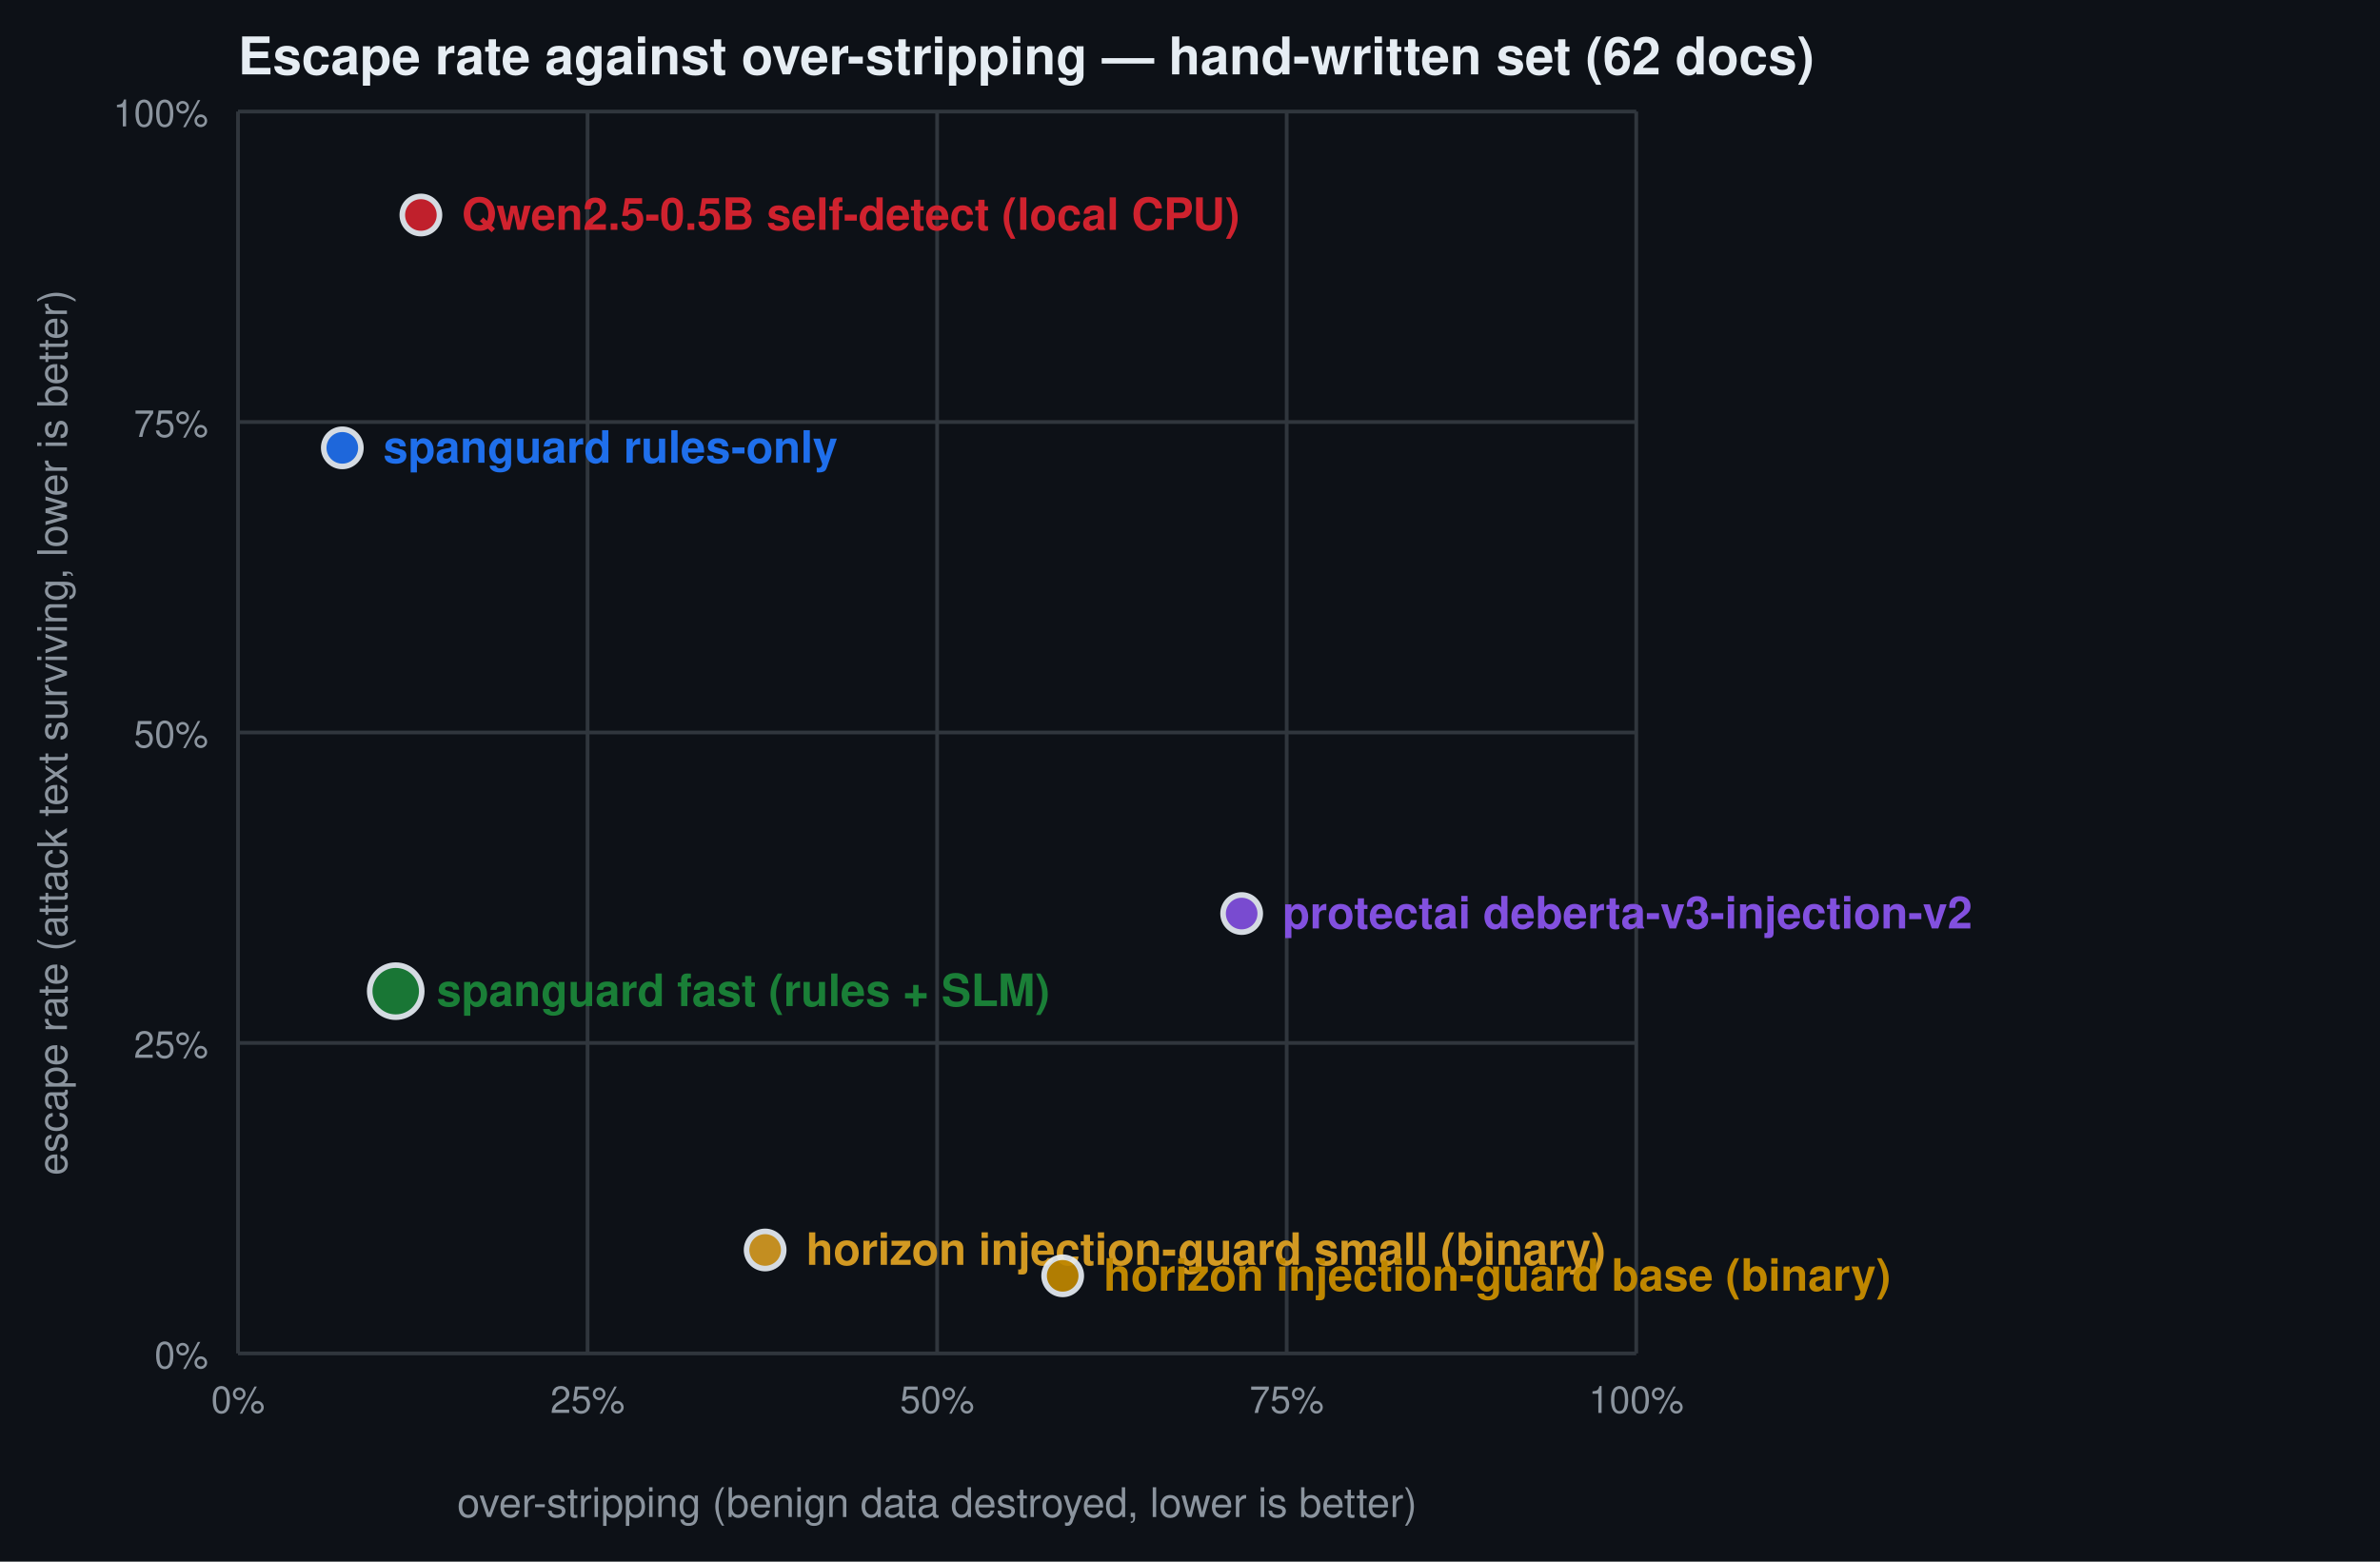
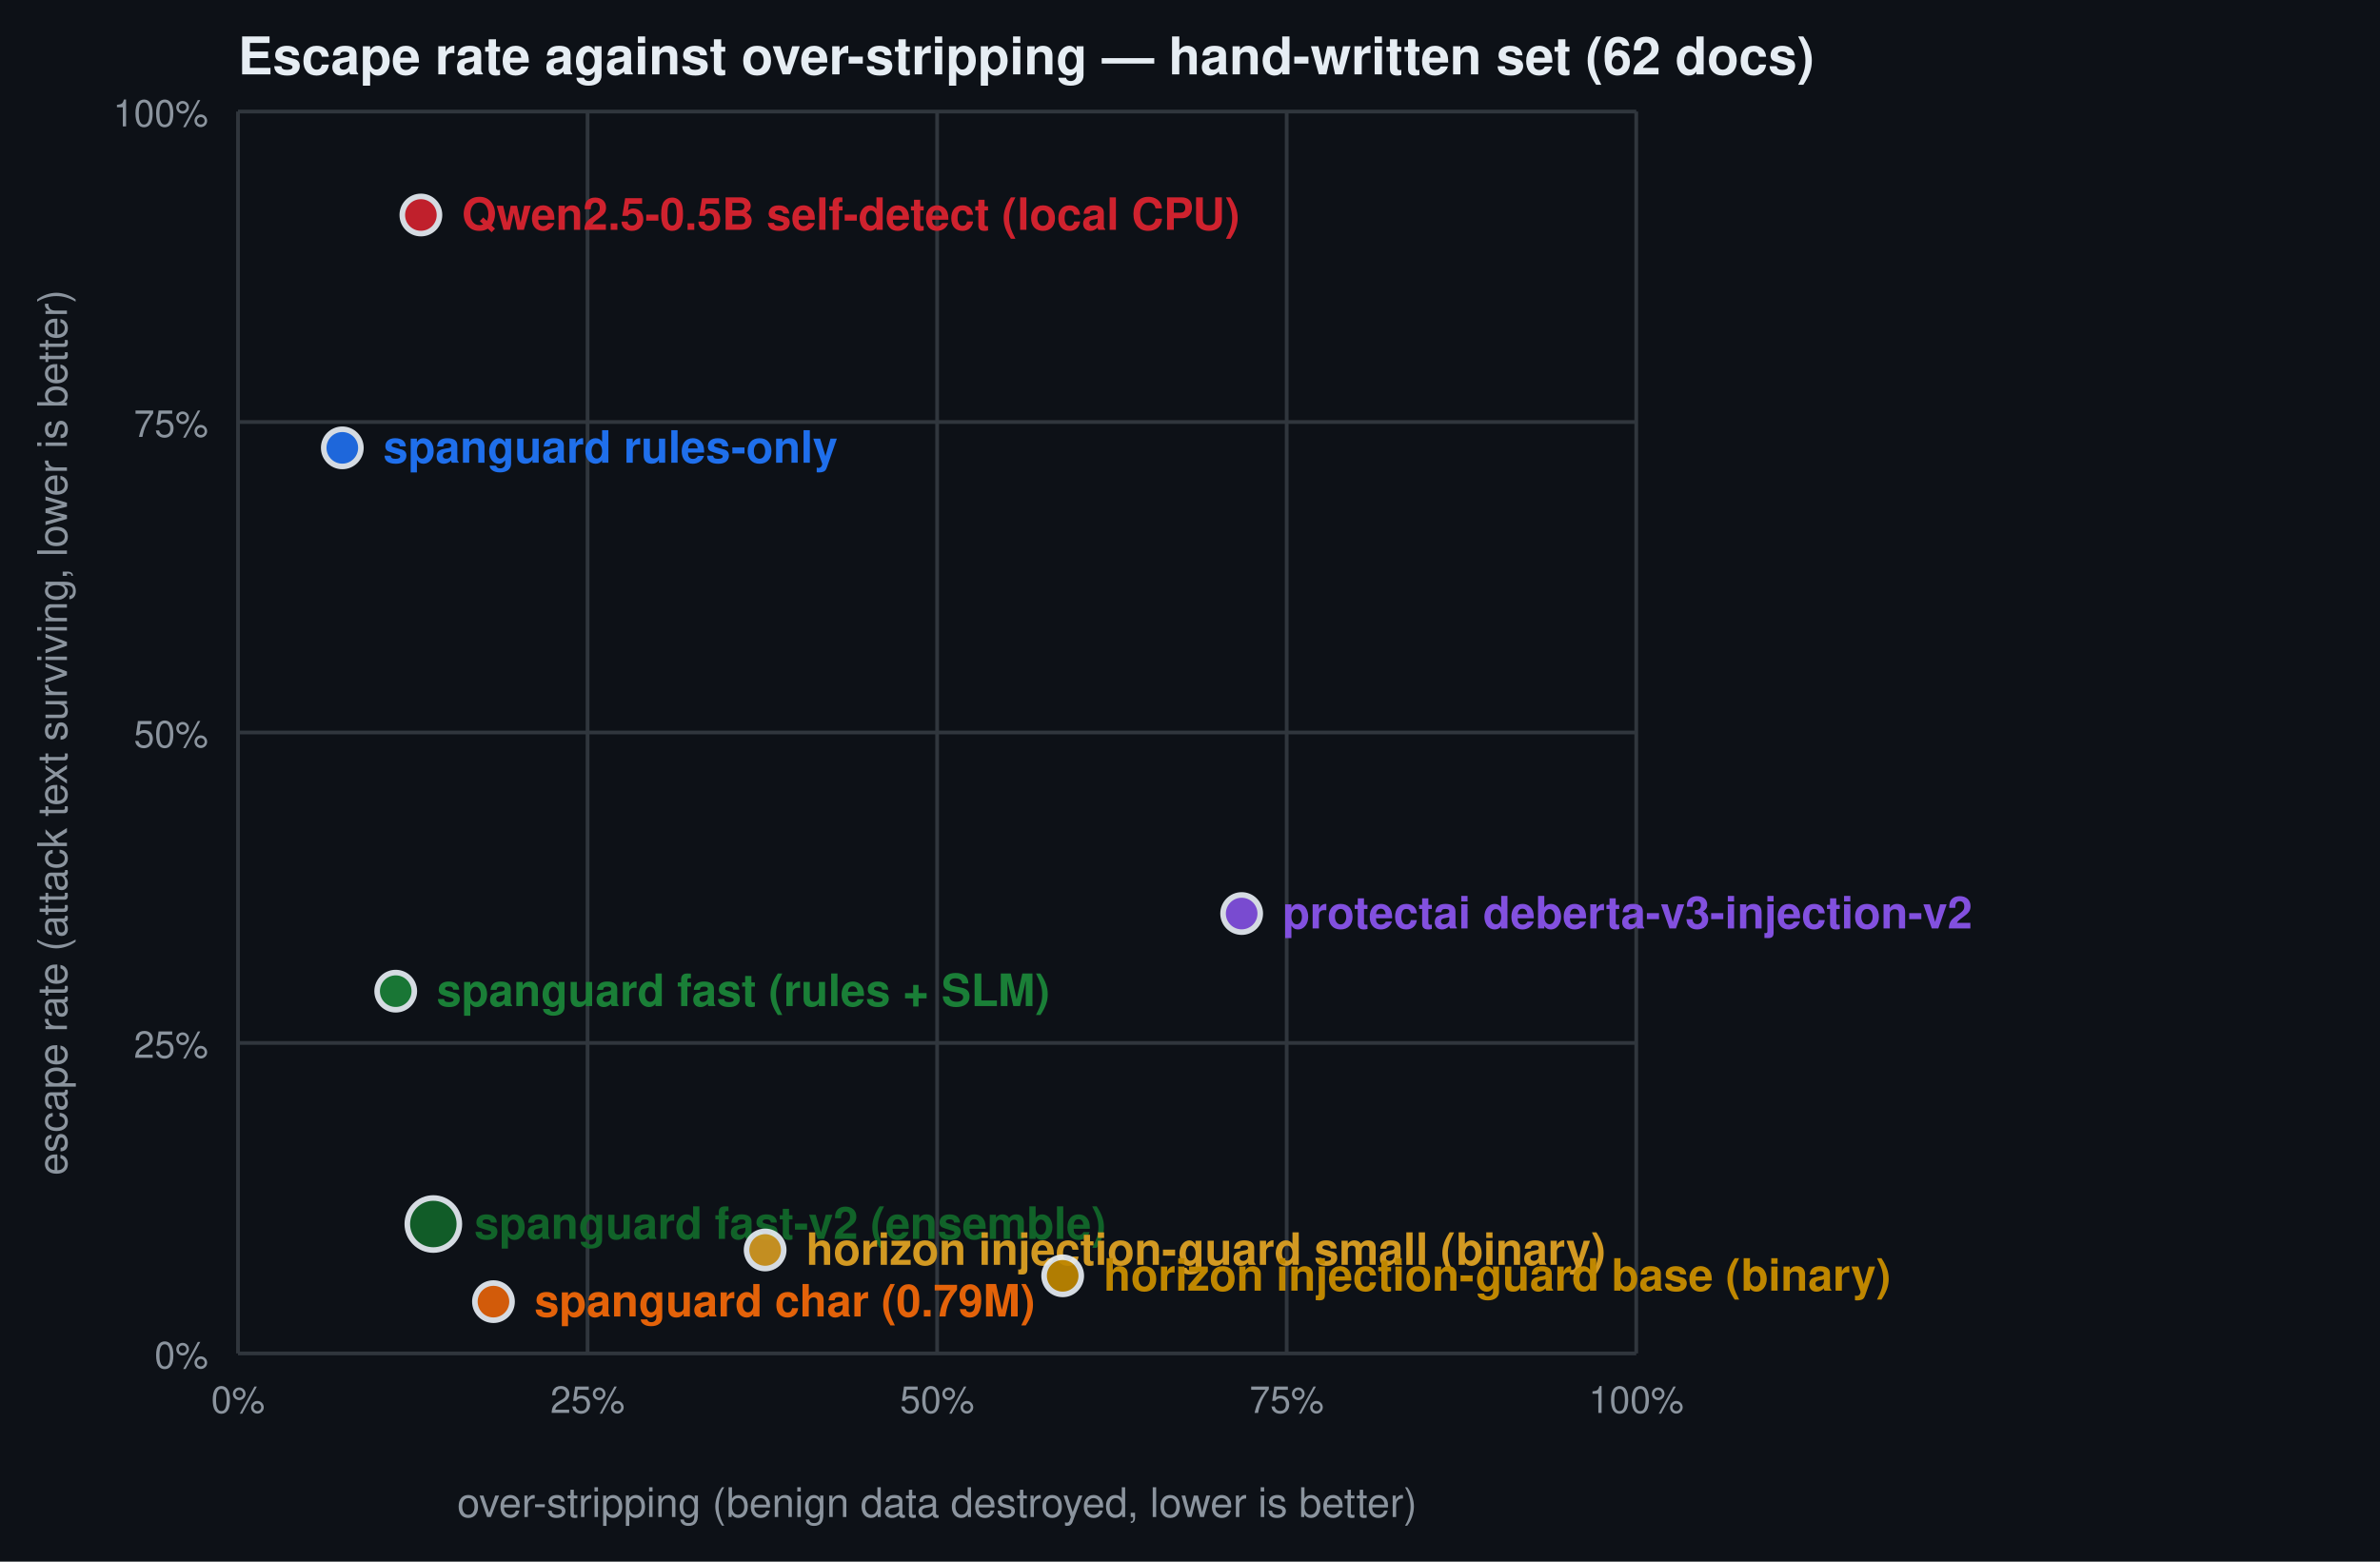
<svg xmlns="http://www.w3.org/2000/svg" width="640" height="420" viewBox="0 0 640 420" font-family="ui-sans-serif,system-ui,'Segoe UI',Helvetica,Arial,sans-serif">
  <rect width="640" height="420" fill="#0d1117" />
  <text x="64" y="20" font-size="14" fill="#e6edf3" text-anchor="start" font-weight="600" font-family="ui-sans-serif,system-ui,'Segoe UI',Helvetica,Arial,sans-serif" opacity="1.0">Escape rate against over-stripping — hand-written set (62 docs)</text>
  <text x="252.0" y="408" font-size="11" fill="#8b949e" text-anchor="middle" font-weight="normal" font-family="ui-sans-serif,system-ui,'Segoe UI',Helvetica,Arial,sans-serif" opacity="1.0">over-stripping (benign data destroyed, lower is better)</text>
  <g transform="rotate(-90 18 197.0)">
    <text x="18" y="197.0" font-size="11" fill="#8b949e" text-anchor="middle" font-weight="normal" font-family="ui-sans-serif,system-ui,'Segoe UI',Helvetica,Arial,sans-serif" opacity="1.0">escape rate (attack text surviving, lower is better)</text>
  </g>
  <line x1="64.0" y1="30" x2="64.0" y2="364" stroke="#30363d" stroke-width="1" />
  <text x="64.0" y="380" font-size="10" fill="#8b949e" text-anchor="middle" font-weight="normal" font-family="ui-sans-serif,system-ui,'Segoe UI',Helvetica,Arial,sans-serif" opacity="1.0">0%</text>
  <line x1="64" y1="30.0" x2="440" y2="30.0" stroke="#30363d" stroke-width="1" />
  <text x="56" y="34.0" font-size="10" fill="#8b949e" text-anchor="end" font-weight="normal" font-family="ui-sans-serif,system-ui,'Segoe UI',Helvetica,Arial,sans-serif" opacity="1.0">100%</text>
  <line x1="158.0" y1="30" x2="158.0" y2="364" stroke="#30363d" stroke-width="1" />
  <text x="158.0" y="380" font-size="10" fill="#8b949e" text-anchor="middle" font-weight="normal" font-family="ui-sans-serif,system-ui,'Segoe UI',Helvetica,Arial,sans-serif" opacity="1.0">25%</text>
  <line x1="64" y1="113.5" x2="440" y2="113.5" stroke="#30363d" stroke-width="1" />
  <text x="56" y="117.5" font-size="10" fill="#8b949e" text-anchor="end" font-weight="normal" font-family="ui-sans-serif,system-ui,'Segoe UI',Helvetica,Arial,sans-serif" opacity="1.0">75%</text>
  <line x1="252.0" y1="30" x2="252.0" y2="364" stroke="#30363d" stroke-width="1" />
  <text x="252.0" y="380" font-size="10" fill="#8b949e" text-anchor="middle" font-weight="normal" font-family="ui-sans-serif,system-ui,'Segoe UI',Helvetica,Arial,sans-serif" opacity="1.0">50%</text>
  <line x1="64" y1="197.0" x2="440" y2="197.0" stroke="#30363d" stroke-width="1" />
  <text x="56" y="201.0" font-size="10" fill="#8b949e" text-anchor="end" font-weight="normal" font-family="ui-sans-serif,system-ui,'Segoe UI',Helvetica,Arial,sans-serif" opacity="1.0">50%</text>
  <line x1="346.0" y1="30" x2="346.0" y2="364" stroke="#30363d" stroke-width="1" />
  <text x="346.0" y="380" font-size="10" fill="#8b949e" text-anchor="middle" font-weight="normal" font-family="ui-sans-serif,system-ui,'Segoe UI',Helvetica,Arial,sans-serif" opacity="1.0">75%</text>
  <line x1="64" y1="280.5" x2="440" y2="280.5" stroke="#30363d" stroke-width="1" />
  <text x="56" y="284.5" font-size="10" fill="#8b949e" text-anchor="end" font-weight="normal" font-family="ui-sans-serif,system-ui,'Segoe UI',Helvetica,Arial,sans-serif" opacity="1.0">25%</text>
  <line x1="440.0" y1="30" x2="440.0" y2="364" stroke="#30363d" stroke-width="1" />
  <text x="440.0" y="380" font-size="10" fill="#8b949e" text-anchor="middle" font-weight="normal" font-family="ui-sans-serif,system-ui,'Segoe UI',Helvetica,Arial,sans-serif" opacity="1.0">100%</text>
  <line x1="64" y1="364.0" x2="440" y2="364.0" stroke="#30363d" stroke-width="1" />
  <text x="56" y="368.0" font-size="10" fill="#8b949e" text-anchor="end" font-weight="normal" font-family="ui-sans-serif,system-ui,'Segoe UI',Helvetica,Arial,sans-serif" opacity="1.0">0%</text>
-   <circle cx="106.413" cy="266.572" r="7" fill="#1a7f37" stroke="#e6edf3" stroke-width="1.5" opacity="0.92" />
+   <circle cx="106.413" cy="266.572" r="5" fill="#1a7f37" stroke="#e6edf3" stroke-width="1.5" opacity="0.92" />
  <text x="117.413" y="270.572" font-size="12" fill="#1a7f37" text-anchor="start" font-weight="600" font-family="ui-sans-serif,system-ui,'Segoe UI',Helvetica,Arial,sans-serif" opacity="1.0">spanguard fast (rules + SLM)</text>
+   <circle cx="132.695" cy="350.072" r="5" fill="#e36209" stroke="#e6edf3" stroke-width="1.5" opacity="0.92" />
+   <text x="143.695" y="354.072" font-size="12" fill="#e36209" text-anchor="start" font-weight="600" font-family="ui-sans-serif,system-ui,'Segoe UI',Helvetica,Arial,sans-serif" opacity="1.0">spanguard char (0.79M)</text>
+   <circle cx="116.527" cy="329.197" r="7" fill="#116329" stroke="#e6edf3" stroke-width="1.5" opacity="0.92" />
+   <text x="127.527" y="333.197" font-size="12" fill="#116329" text-anchor="start" font-weight="600" font-family="ui-sans-serif,system-ui,'Segoe UI',Helvetica,Arial,sans-serif" opacity="1.0">spanguard fast-v2 (ensemble)</text>
  <circle cx="92.05" cy="120.447" r="5" fill="#1f6feb" stroke="#e6edf3" stroke-width="1.5" opacity="0.92" />
  <text x="103.05" y="124.447" font-size="12" fill="#1f6feb" text-anchor="start" font-weight="600" font-family="ui-sans-serif,system-ui,'Segoe UI',Helvetica,Arial,sans-serif" opacity="1.0">spanguard rules-only</text>
  <circle cx="333.893" cy="245.697" r="5" fill="#8250df" stroke="#e6edf3" stroke-width="1.5" opacity="0.92" />
  <text x="344.893" y="249.697" font-size="12" fill="#8250df" text-anchor="start" font-weight="600" font-family="ui-sans-serif,system-ui,'Segoe UI',Helvetica,Arial,sans-serif" opacity="1.0">protectai deberta-v3-injection-v2</text>
  <circle cx="113.181" cy="57.822" r="5" fill="#cf222e" stroke="#e6edf3" stroke-width="1.5" opacity="0.92" />
  <text x="124.181" y="61.822" font-size="12" fill="#cf222e" text-anchor="start" font-weight="600" font-family="ui-sans-serif,system-ui,'Segoe UI',Helvetica,Arial,sans-serif" opacity="1.0">Qwen2.5-0.5B self-detect (local CPU)</text>
  <circle cx="205.752" cy="336.178" r="5" fill="#d29922" stroke="#e6edf3" stroke-width="1.5" opacity="0.92" />
  <text x="216.752" y="340.178" font-size="12" fill="#d29922" text-anchor="start" font-weight="600" font-family="ui-sans-serif,system-ui,'Segoe UI',Helvetica,Arial,sans-serif" opacity="1.0">horizon injection-guard small (binary)</text>
  <circle cx="285.765" cy="343.125" r="5" fill="#bf8700" stroke="#e6edf3" stroke-width="1.5" opacity="0.92" />
  <text x="296.765" y="347.125" font-size="12" fill="#bf8700" text-anchor="start" font-weight="600" font-family="ui-sans-serif,system-ui,'Segoe UI',Helvetica,Arial,sans-serif" opacity="1.0">horizon injection-guard base (binary)</text>
</svg>
